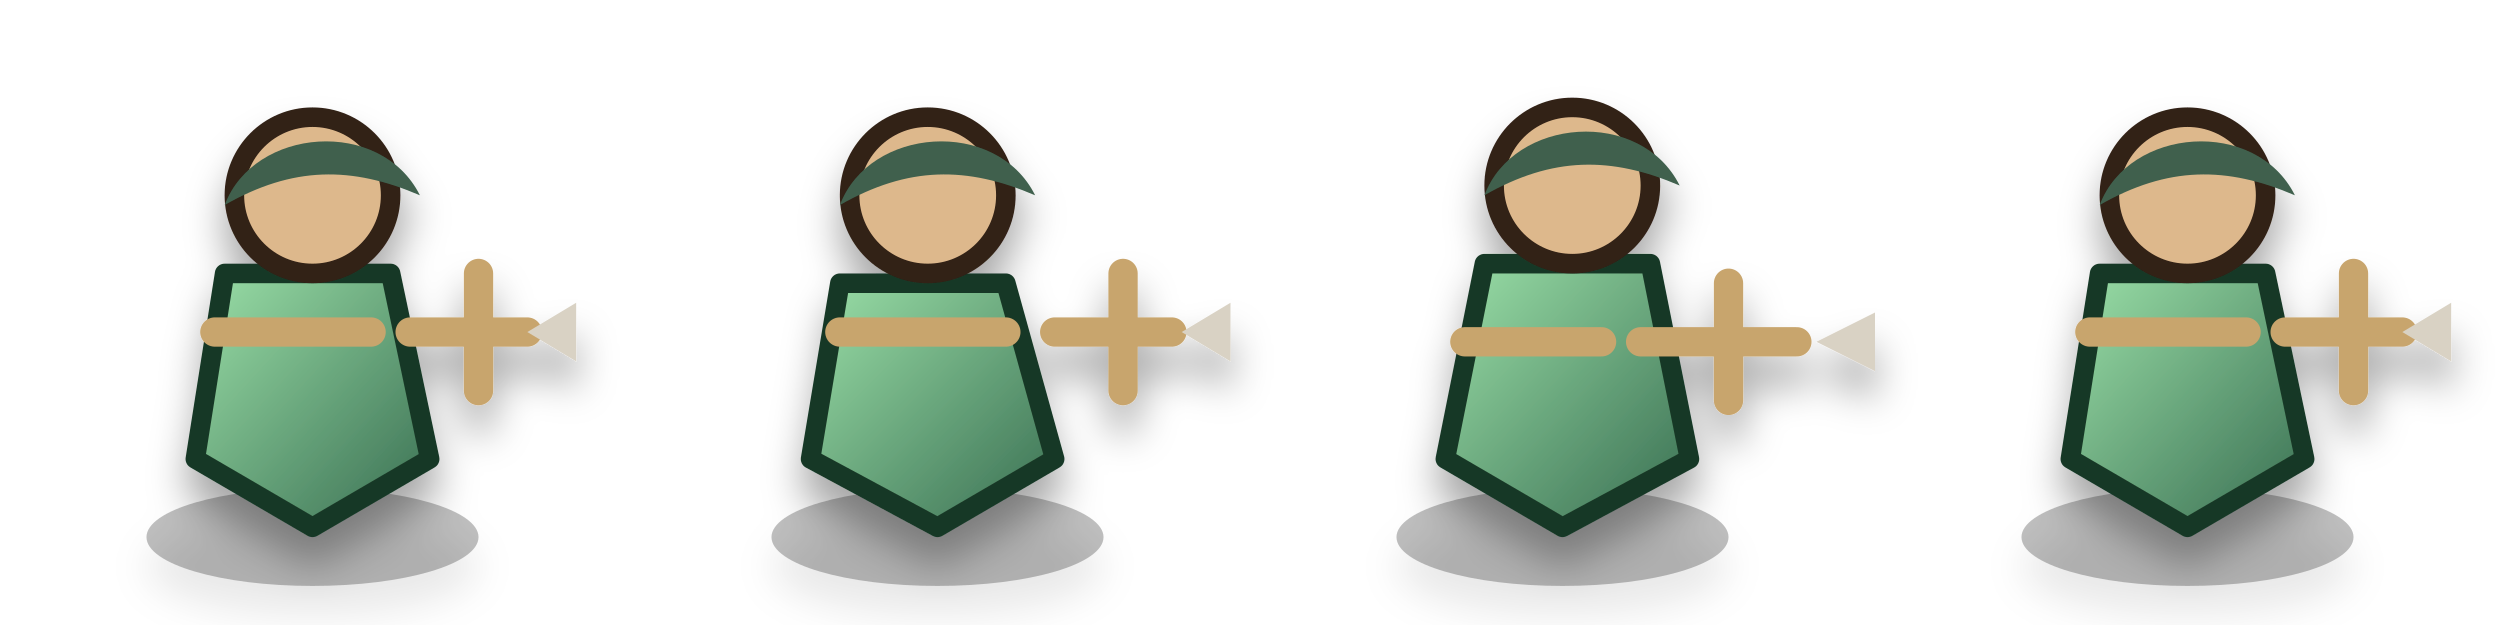
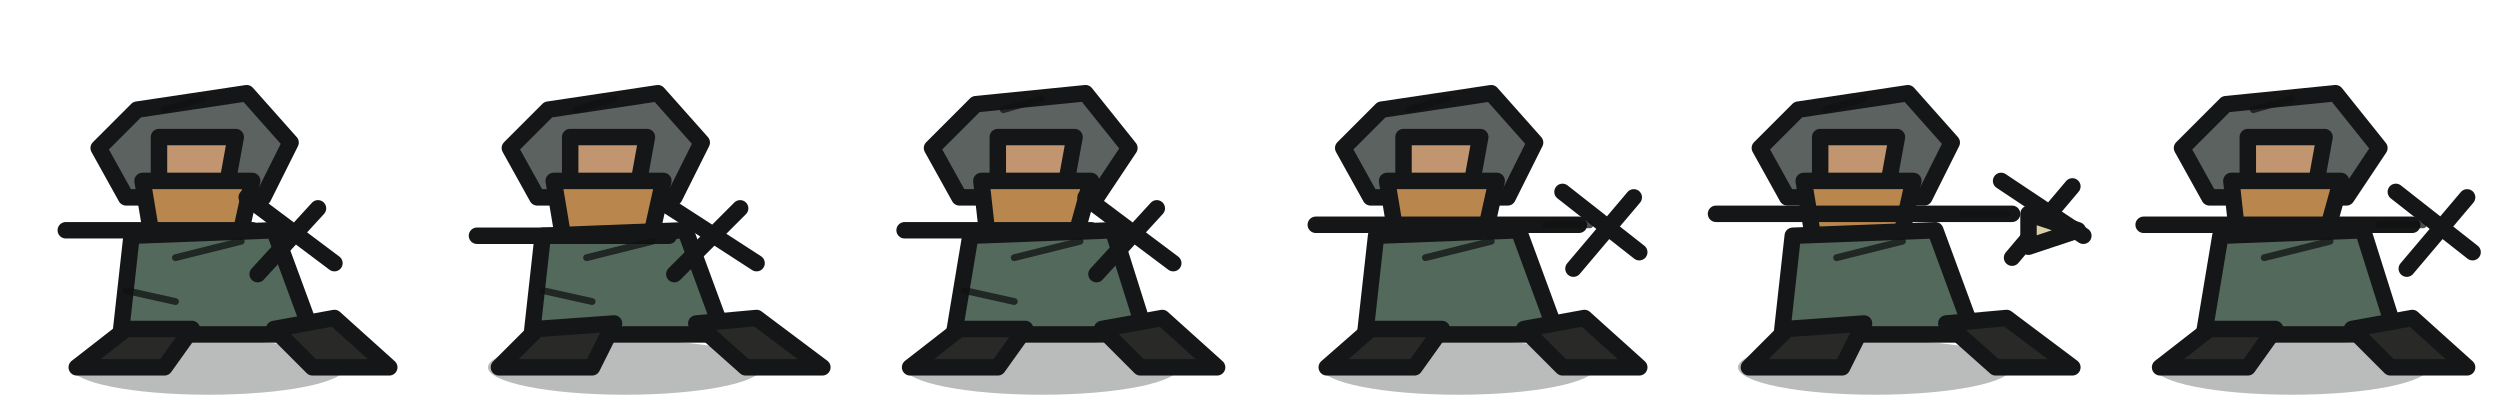
- <svg xmlns="http://www.w3.org/2000/svg" width="256" height="64" viewBox="0 0 256 64">
+ <svg xmlns="http://www.w3.org/2000/svg" width="456" height="76" viewBox="0 0 456 76">
  <defs>
-     <linearGradient id="green" x1="0" x2="1" y1="0" y2="1">
-       <stop offset="0" stop-color="#9be0a8" />
-       <stop offset="1" stop-color="#386d51" />
-     </linearGradient>
-     <filter id="soft" x="-20%" y="-20%" width="140%" height="140%">
-       <feDropShadow dx="0" dy="3" stdDeviation="2" flood-color="#000" flood-opacity=".35" />
-     </filter>
+     <style>
+       .line{stroke:#151617;stroke-width:3;stroke-linecap:round;stroke-linejoin:round}
+       .scratch{stroke:#101112;stroke-width:1.25;stroke-linecap:round;opacity:.75}
+       .green{fill:#53695b}.beard{fill:#b9874d}.iron{fill:#5c6260}.dark{fill:#292927}.skin{fill:#c09570}.wood{fill:#7a5734}.shadow{fill:#080909;opacity:.28}
+     </style>
  </defs>
-   <g filter="url(#soft)" stroke-linecap="round" stroke-linejoin="round">
+   <g>
    <g transform="translate(0 0)">
-       <ellipse cx="32" cy="55" rx="17" ry="5" fill="#000" opacity=".25" />
-       <path d="M23 28h17l4 19-12 7-12-7z" fill="url(#green)" stroke="#193826" stroke-width="2" />
-       <circle cx="32" cy="20" r="8" fill="#ddb88c" stroke="#302015" stroke-width="2" />
-       <path d="M23 21c3-8 16-9 20-1-7-3-13-3-20 1z" fill="#3f604d" />
-       <path d="M42 34h12M49 28v12M38 34h-16" stroke="#c8a56d" stroke-width="3" />
-       <path d="M54 34l5-3v6z" fill="#d9d2c4" />
+       <ellipse class="shadow" cx="38" cy="67" rx="25" ry="5" />
+       <path class="line iron" d="M25 20l20-3 8 9-5 10-25 0-5-9z" />
+       <path class="line skin" d="M29 25h14l-2 11-12 0z" />
+       <path class="line beard" d="M26 33l20 0-4 18-13 0z" />
+       <path class="line green" d="M24 43l26-1 7 19-35 0z" />
+       <path class="line dark" d="M23 60l-9 7h16l5-7zM50 60l7 7h14l-10-9z" />
+       <path class="line wood" d="M12 42h34" />
+       <path class="line" fill="none" d="M45 36l16 12M58 38L47 50" />
+       <path class="scratch" d="M30 20l7-2M32 47l12-3M23 53l9 2" />
    </g>
-     <g transform="translate(64 0)">
-       <ellipse cx="32" cy="55" rx="17" ry="5" fill="#000" opacity=".25" />
-       <path d="M22 29h17l5 18-12 7-13-7z" fill="url(#green)" stroke="#193826" stroke-width="2" />
-       <circle cx="31" cy="20" r="8" fill="#ddb88c" stroke="#302015" stroke-width="2" />
-       <path d="M22 21c3-8 16-9 20-1-7-3-13-3-20 1z" fill="#3f604d" />
-       <path d="M44 34h12M51 28v12M39 34h-17" stroke="#c8a56d" stroke-width="3" />
-       <path d="M57 34l5-3v6z" fill="#d9d2c4" />
+     <g transform="translate(76 0)">
+       <ellipse class="shadow" cx="38" cy="67" rx="25" ry="5" />
+       <path class="line iron" d="M24 20l20-3 8 9-5 10-25 0-5-9z" />
+       <path class="line skin" d="M28 25h14l-2 11-12 0z" />
+       <path class="line beard" d="M25 33l20 0-4 18-13 0z" />
+       <path class="line green" d="M23 43l26-1 7 19-35 0z" />
+       <path class="line dark" d="M22 60l-7 7h17l4-8zM51 59l9 8h14l-12-9z" />
+       <path class="line wood" d="M11 43h35" />
+       <path class="line" fill="none" d="M45 37l17 11M59 38L47 50" />
+       <path class="scratch" d="M29 20l7-2M31 47l12-3M23 53l9 2" />
    </g>
-     <g transform="translate(128 0)">
-       <ellipse cx="32" cy="55" rx="17" ry="5" fill="#000" opacity=".25" />
-       <path d="M24 27h17l4 20-13 7-12-7z" fill="url(#green)" stroke="#193826" stroke-width="2" />
-       <circle cx="33" cy="19" r="8" fill="#ddb88c" stroke="#302015" stroke-width="2" />
-       <path d="M24 20c3-8 16-9 20-1-7-3-13-3-20 1z" fill="#3f604d" />
-       <path d="M40 35h16M49 29v12M36 35h-14" stroke="#c8a56d" stroke-width="3" />
-       <path d="M58 35l6-3v6z" fill="#d9d2c4" />
+     <g transform="translate(152 0)">
+       <ellipse class="shadow" cx="38" cy="67" rx="25" ry="5" />
+       <path class="line iron" d="M26 19l20-2 8 10-6 9-25 0-5-9z" />
+       <path class="line skin" d="M30 25h14l-2 11-12 0z" />
+       <path class="line beard" d="M27 33l20 0-5 18-13 0z" />
+       <path class="line green" d="M25 43l26-1 6 19-35 0z" />
+       <path class="line dark" d="M23 60l-9 7h16l5-7zM49 60l7 7h14l-10-9z" />
+       <path class="line wood" d="M13 42h34" />
+       <path class="line" fill="none" d="M46 36l16 12M59 38L48 50" />
+       <path class="scratch" d="M31 20l7-2M33 47l12-3M24 53l9 2" />
    </g>
-     <g transform="translate(192 0)">
-       <ellipse cx="32" cy="55" rx="17" ry="5" fill="#000" opacity=".25" />
-       <path d="M23 28h17l4 19-12 7-12-7z" fill="url(#green)" stroke="#193826" stroke-width="2" />
-       <circle cx="32" cy="20" r="8" fill="#ddb88c" stroke="#302015" stroke-width="2" />
-       <path d="M23 21c3-8 16-9 20-1-7-3-13-3-20 1z" fill="#3f604d" />
-       <path d="M42 34h12M49 28v12M38 34h-16" stroke="#c8a56d" stroke-width="3" />
-       <path d="M54 34l5-3v6z" fill="#d9d2c4" />
+     <g transform="translate(228 0)">
+       <ellipse class="shadow" cx="38" cy="67" rx="25" ry="5" />
+       <path class="line iron" d="M24 20l20-3 8 9-5 10-25 0-5-9z" />
+       <path class="line skin" d="M28 25h14l-2 11-12 0z" />
+       <path class="line beard" d="M25 33l20 0-4 18-13 0z" />
+       <path class="line green" d="M23 43l26-1 7 19-35 0z" />
+       <path class="line dark" d="M22 60l-8 7h16l5-7zM50 60l7 7h14l-10-9z" />
+       <path class="line wood" d="M12 41h48" />
+       <path class="line" fill="none" d="M57 35l14 11M70 36L59 49" />
+       <path class="scratch" d="M29 20l7-2M32 47l12-3M54 41l8 0" />
+     </g>
+     <g transform="translate(304 0)">
+       <ellipse class="shadow" cx="38" cy="67" rx="25" ry="5" />
+       <path class="line iron" d="M24 20l20-3 8 9-5 10-25 0-5-9z" />
+       <path class="line skin" d="M28 25h14l-2 11-12 0z" />
+       <path class="line beard" d="M25 33l20 0-4 18-13 0z" />
+       <path class="line green" d="M23 43l26-1 7 19-35 0z" />
+       <path class="line dark" d="M22 60l-7 7h17l4-8zM51 59l9 8h14l-12-9z" />
+       <path class="line wood" d="M9 39h54" />
+       <path class="line" fill="none" d="M61 33l15 10M74 34L63 47" />
+       <path class="line" fill="#d9d0a8" d="M66 39l9 3-9 3z" />
+       <path class="scratch" d="M29 20l7-2M31 47l12-3M54 39l8 0" />
+     </g>
+     <g transform="translate(380 0)">
+       <ellipse class="shadow" cx="38" cy="67" rx="25" ry="5" />
+       <path class="line iron" d="M26 19l20-2 8 10-6 9-25 0-5-9z" />
+       <path class="line skin" d="M30 25h14l-2 11-12 0z" />
+       <path class="line beard" d="M27 33l20 0-5 18-13 0z" />
+       <path class="line green" d="M25 43l26-1 6 19-35 0z" />
+       <path class="line dark" d="M23 60l-9 7h16l5-7zM49 60l7 7h14l-10-9z" />
+       <path class="line wood" d="M11 41h49" />
+       <path class="line" fill="none" d="M57 35l14 11M70 36L59 49" />
+       <path class="scratch" d="M31 20l7-2M33 47l12-3M54 41l8 0" />
    </g>
  </g>
</svg>
